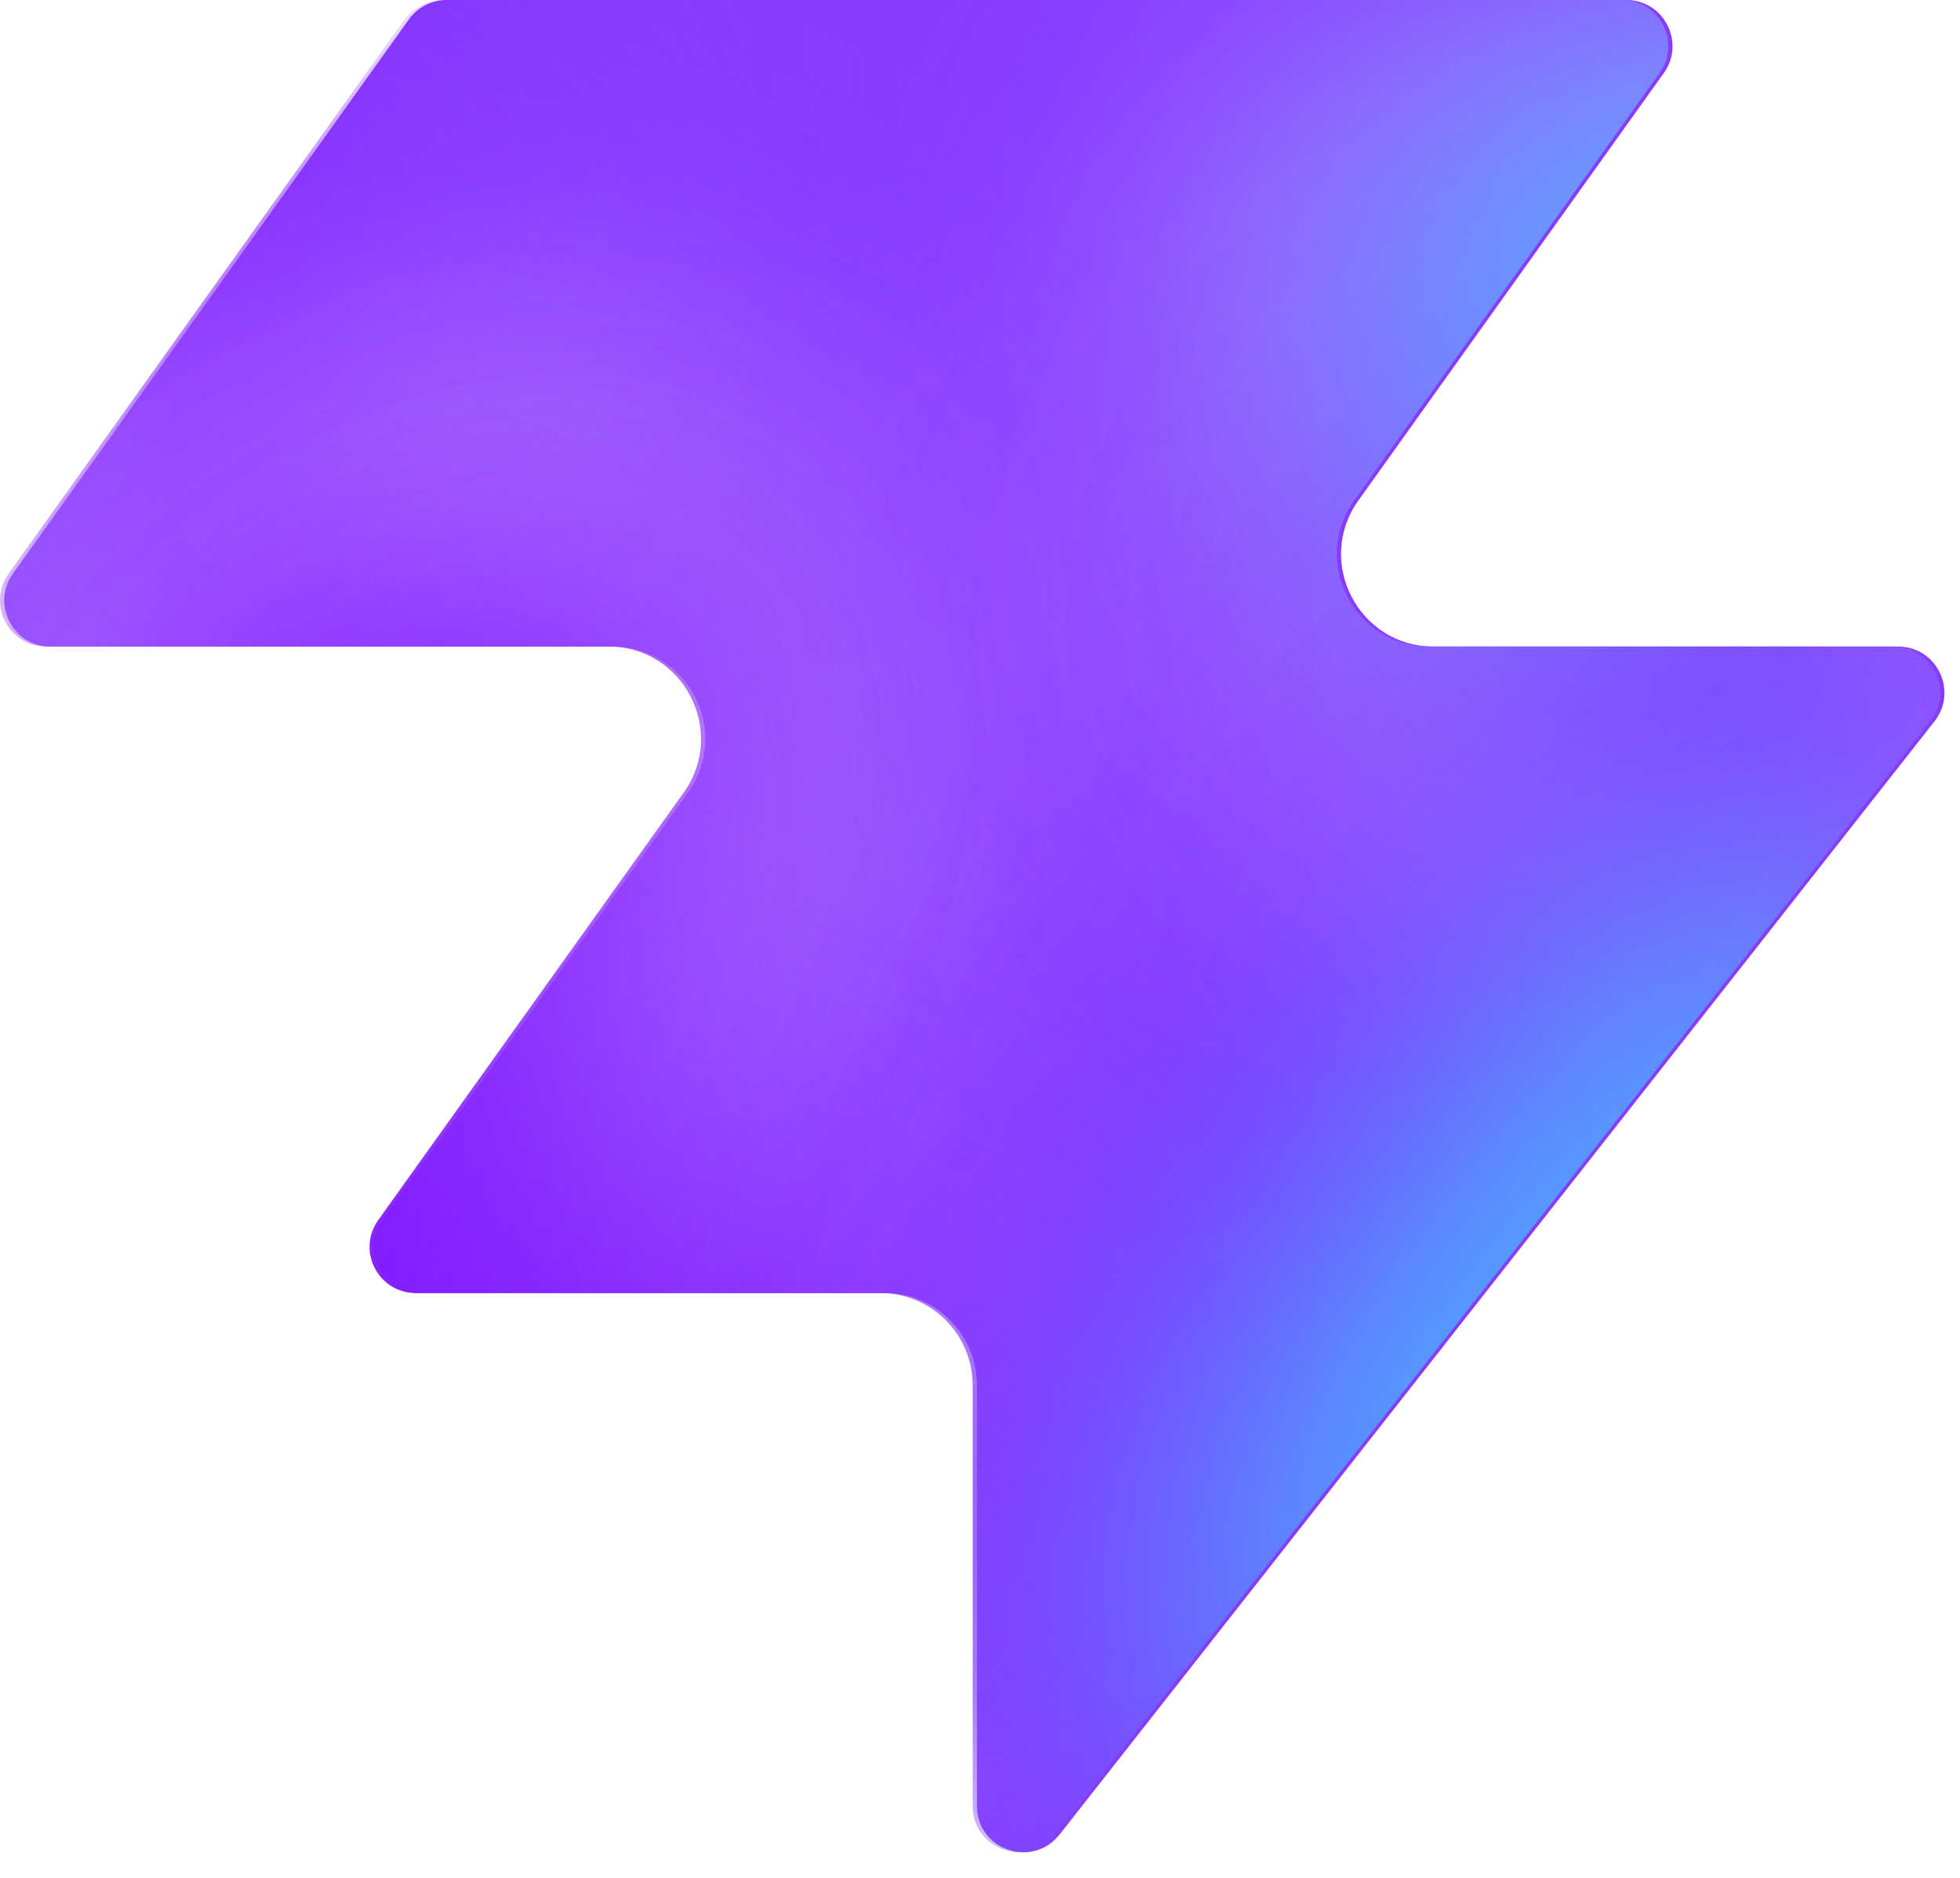
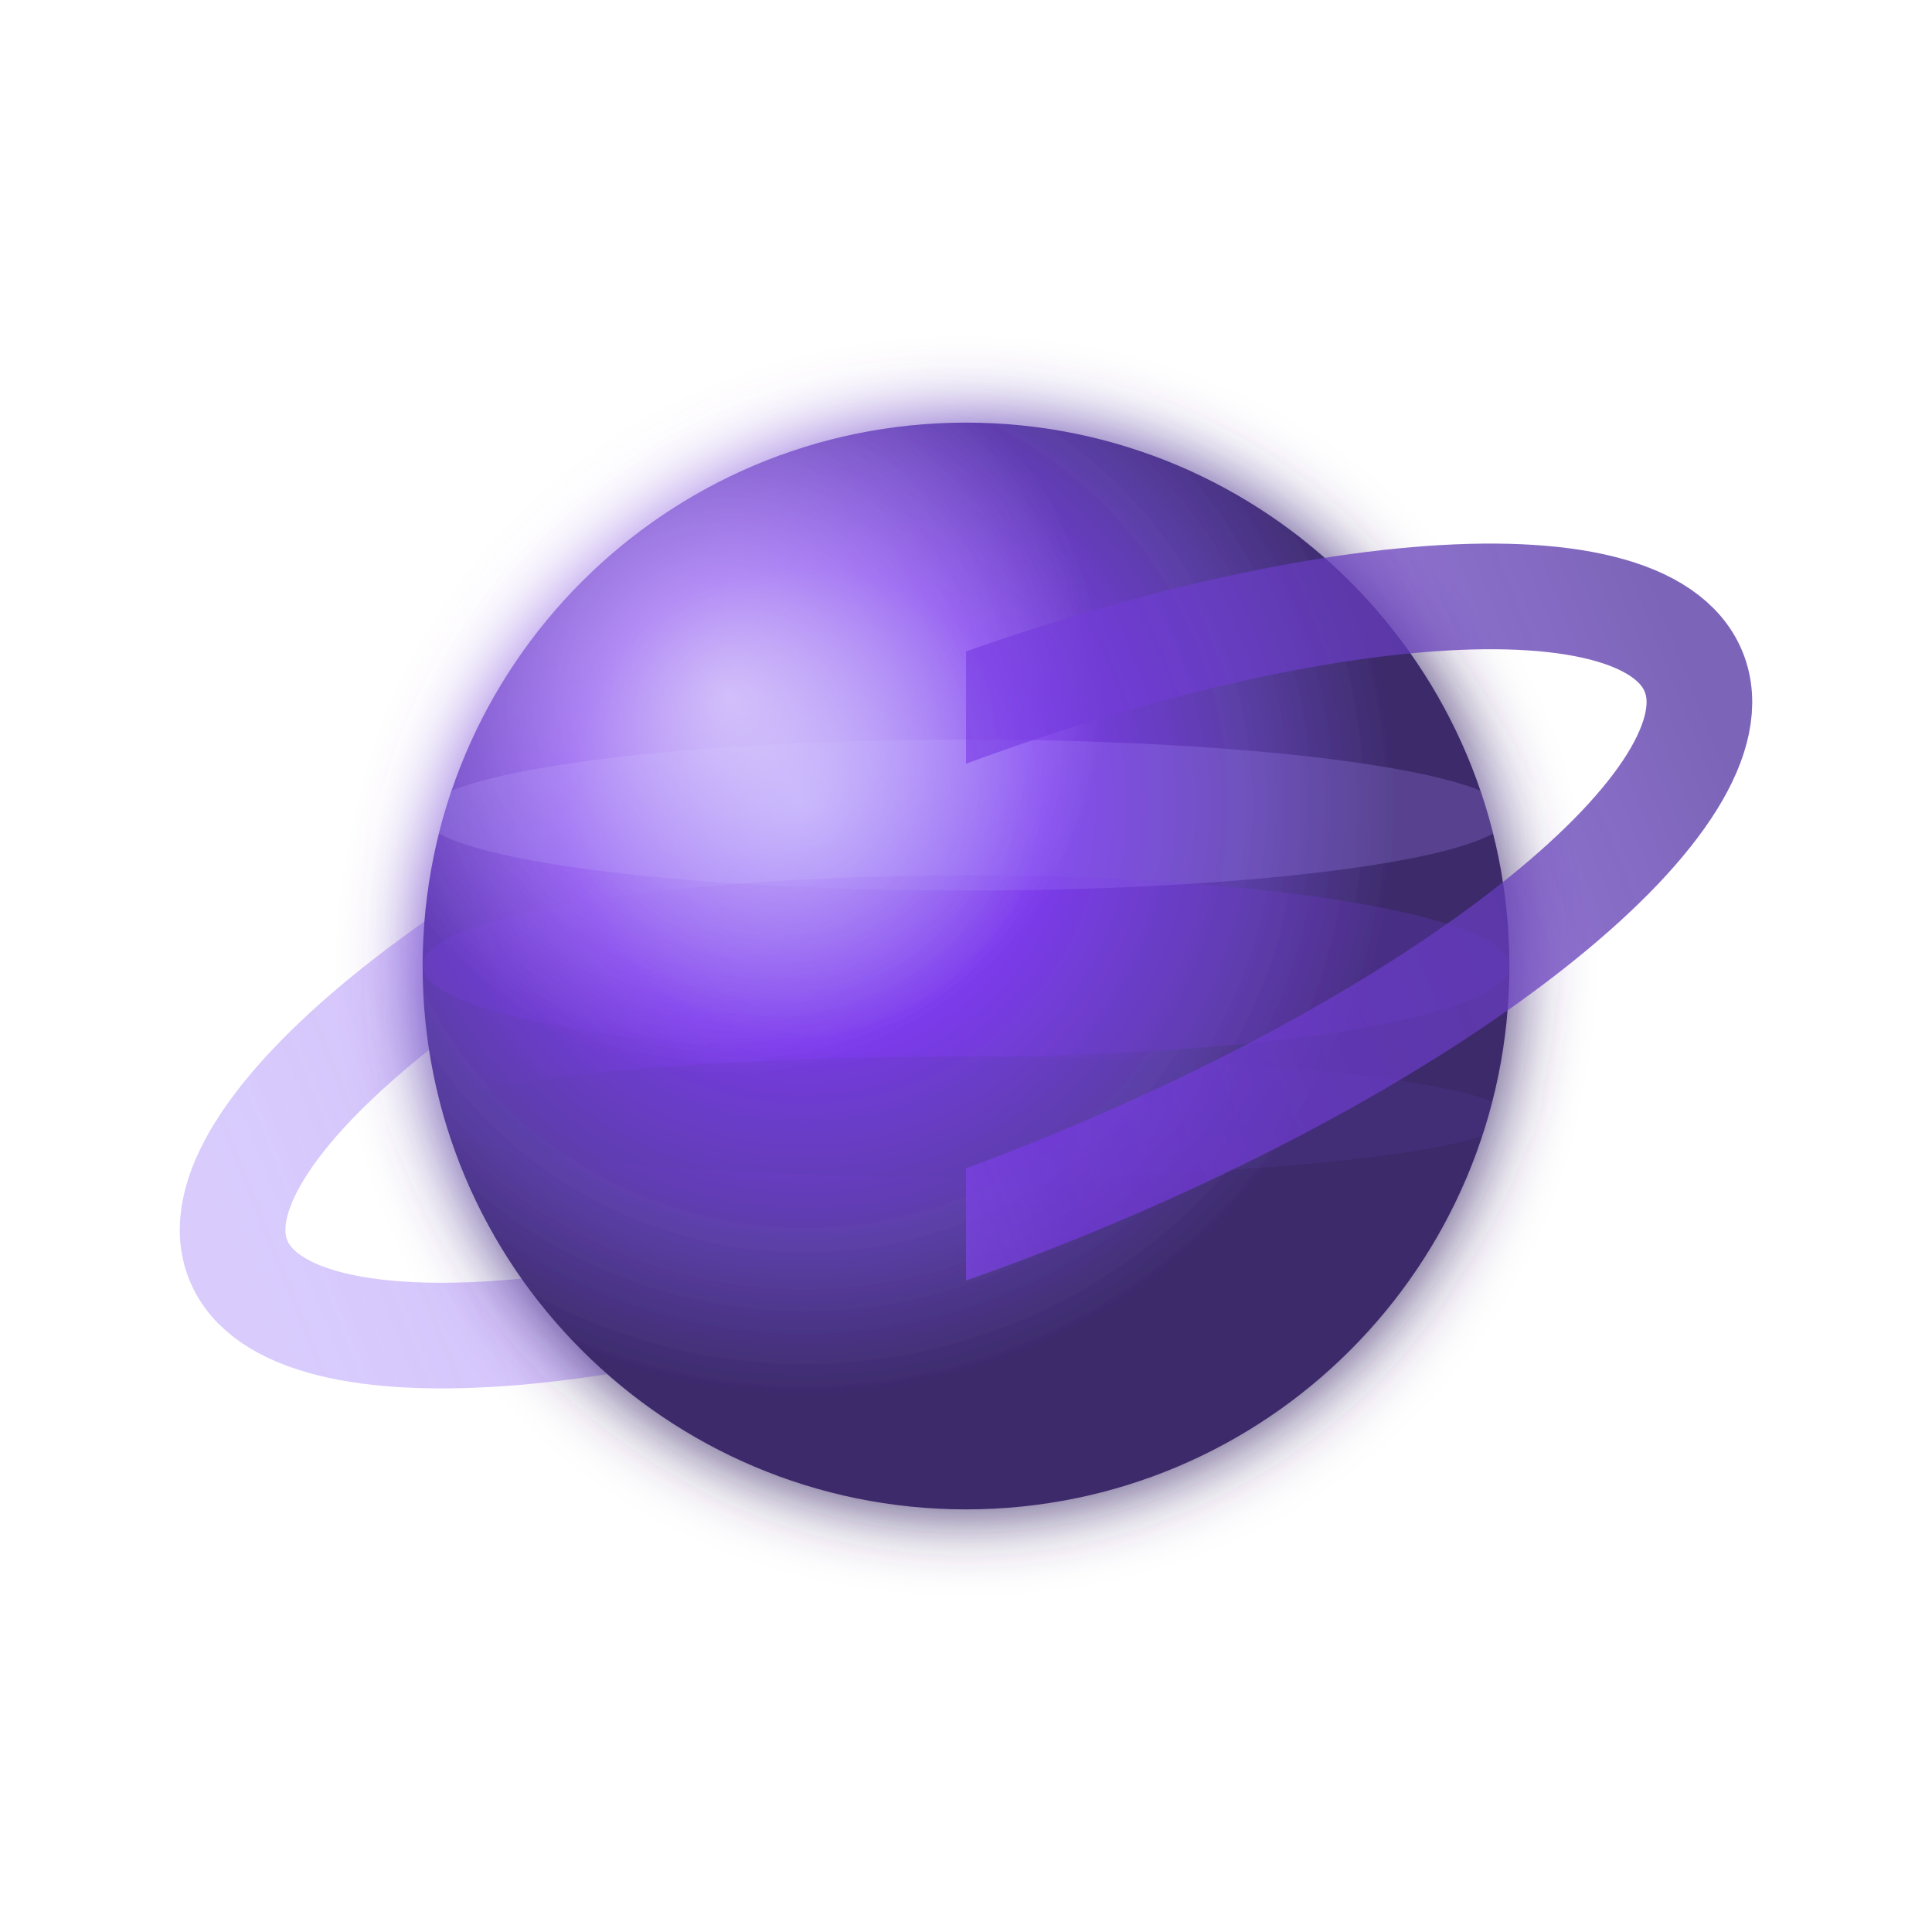
- <svg xmlns="http://www.w3.org/2000/svg" width="48" height="46" fill="none" viewBox="0 0 48 46">
-   <path fill="#863bff" d="M25.946 44.938c-.664.845-2.021.375-2.021-.698V33.937a2.26 2.26 0 0 0-2.262-2.262H10.287c-.92 0-1.456-1.04-.92-1.788l7.48-10.471c1.07-1.497 0-3.578-1.842-3.578H1.237c-.92 0-1.456-1.04-.92-1.788L10.013.474c.214-.297.556-.474.92-.474h28.894c.92 0 1.456 1.04.92 1.788l-7.48 10.471c-1.07 1.498 0 3.579 1.842 3.579h11.377c.943 0 1.473 1.088.89 1.83L25.947 44.94z" style="fill:#863bff;fill:color(display-p3 .525 .23 1);fill-opacity:1" />
-   <mask id="a" width="48" height="46" x="0" y="0" maskUnits="userSpaceOnUse" style="mask-type:alpha">
-     <path fill="#000" d="M25.842 44.938c-.664.844-2.021.375-2.021-.698V33.937a2.26 2.26 0 0 0-2.262-2.262H10.183c-.92 0-1.456-1.04-.92-1.788l7.48-10.471c1.07-1.498 0-3.579-1.842-3.579H1.133c-.92 0-1.456-1.04-.92-1.787L9.91.473c.214-.297.556-.474.92-.474h28.894c.92 0 1.456 1.04.92 1.788l-7.48 10.471c-1.07 1.498 0 3.578 1.842 3.578h11.377c.943 0 1.473 1.088.89 1.832L25.843 44.94z" style="fill:#000;fill-opacity:1" />
-   </mask>
-   <g mask="url(#a)">
-     <g filter="url(#b)">
-       <ellipse cx="5.508" cy="14.704" fill="#ede6ff" rx="5.508" ry="14.704" style="fill:#ede6ff;fill:color(display-p3 .927 .903 1);fill-opacity:1" transform="matrix(.00324 1 1 -.00324 -4.47 31.516)" />
-     </g>
-     <g filter="url(#c)">
-       <ellipse cx="10.399" cy="29.851" fill="#ede6ff" rx="10.399" ry="29.851" style="fill:#ede6ff;fill:color(display-p3 .927 .903 1);fill-opacity:1" transform="matrix(.00324 1 1 -.00324 -39.328 7.883)" />
-     </g>
-     <g filter="url(#d)">
-       <ellipse cx="5.508" cy="30.487" fill="#7e14ff" rx="5.508" ry="30.487" style="fill:#7e14ff;fill:color(display-p3 .492 .077 1);fill-opacity:1" transform="rotate(89.814 -25.913 -14.639)scale(1 -1)" />
-     </g>
-     <g filter="url(#e)">
-       <ellipse cx="5.508" cy="30.599" fill="#7e14ff" rx="5.508" ry="30.599" style="fill:#7e14ff;fill:color(display-p3 .492 .077 1);fill-opacity:1" transform="rotate(89.814 -32.644 -3.334)scale(1 -1)" />
-     </g>
-     <g filter="url(#f)">
-       <ellipse cx="5.508" cy="30.599" fill="#7e14ff" rx="5.508" ry="30.599" style="fill:#7e14ff;fill:color(display-p3 .492 .077 1);fill-opacity:1" transform="matrix(.00324 1 1 -.00324 -34.34 30.47)" />
-     </g>
-     <g filter="url(#g)">
-       <ellipse cx="14.072" cy="22.078" fill="#ede6ff" rx="14.072" ry="22.078" style="fill:#ede6ff;fill:color(display-p3 .927 .903 1);fill-opacity:1" transform="rotate(93.35 24.506 48.493)scale(-1 1)" />
-     </g>
-     <g filter="url(#h)">
-       <ellipse cx="3.47" cy="21.501" fill="#7e14ff" rx="3.47" ry="21.501" style="fill:#7e14ff;fill:color(display-p3 .492 .077 1);fill-opacity:1" transform="rotate(89.009 28.708 47.59)scale(-1 1)" />
-     </g>
-     <g filter="url(#i)">
-       <ellipse cx="3.47" cy="21.501" fill="#7e14ff" rx="3.47" ry="21.501" style="fill:#7e14ff;fill:color(display-p3 .492 .077 1);fill-opacity:1" transform="rotate(89.009 28.708 47.59)scale(-1 1)" />
-     </g>
-     <g filter="url(#j)">
-       <ellipse cx=".387" cy="8.972" fill="#7e14ff" rx="4.407" ry="29.108" style="fill:#7e14ff;fill:color(display-p3 .492 .077 1);fill-opacity:1" transform="rotate(39.51 .387 8.972)" />
-     </g>
-     <g filter="url(#k)">
-       <ellipse cx="47.523" cy="-6.092" fill="#7e14ff" rx="4.407" ry="29.108" style="fill:#7e14ff;fill:color(display-p3 .492 .077 1);fill-opacity:1" transform="rotate(37.892 47.523 -6.092)" />
-     </g>
-     <g filter="url(#l)">
-       <ellipse cx="41.412" cy="6.333" fill="#47bfff" rx="5.971" ry="9.665" style="fill:#47bfff;fill:color(display-p3 .28 .748 1);fill-opacity:1" transform="rotate(37.892 41.412 6.333)" />
-     </g>
-     <g filter="url(#m)">
-       <ellipse cx="-1.879" cy="38.332" fill="#7e14ff" rx="4.407" ry="29.108" style="fill:#7e14ff;fill:color(display-p3 .492 .077 1);fill-opacity:1" transform="rotate(37.892 -1.88 38.332)" />
-     </g>
-     <g filter="url(#n)">
-       <ellipse cx="-1.879" cy="38.332" fill="#7e14ff" rx="4.407" ry="29.108" style="fill:#7e14ff;fill:color(display-p3 .492 .077 1);fill-opacity:1" transform="rotate(37.892 -1.88 38.332)" />
-     </g>
-     <g filter="url(#o)">
-       <ellipse cx="35.651" cy="29.907" fill="#7e14ff" rx="4.407" ry="29.108" style="fill:#7e14ff;fill:color(display-p3 .492 .077 1);fill-opacity:1" transform="rotate(37.892 35.651 29.907)" />
-     </g>
-     <g filter="url(#p)">
-       <ellipse cx="38.418" cy="32.4" fill="#47bfff" rx="5.971" ry="15.297" style="fill:#47bfff;fill:color(display-p3 .28 .748 1);fill-opacity:1" transform="rotate(37.892 38.418 32.4)" />
-     </g>
-   </g>
+ <svg xmlns="http://www.w3.org/2000/svg" viewBox="0 0 64 64" width="64" height="64">
  <defs>
-     <filter id="b" width="60.045" height="41.654" x="-19.77" y="16.149" color-interpolation-filters="sRGB" filterUnits="userSpaceOnUse">
-       <feFlood flood-opacity="0" result="BackgroundImageFix" />
-       <feBlend in="SourceGraphic" in2="BackgroundImageFix" result="shape" />
-       <feGaussianBlur result="effect1_foregroundBlur_2002_17158" stdDeviation="7.659" />
-     </filter>
-     <filter id="c" width="90.34" height="51.437" x="-54.613" y="-7.533" color-interpolation-filters="sRGB" filterUnits="userSpaceOnUse">
-       <feFlood flood-opacity="0" result="BackgroundImageFix" />
-       <feBlend in="SourceGraphic" in2="BackgroundImageFix" result="shape" />
-       <feGaussianBlur result="effect1_foregroundBlur_2002_17158" stdDeviation="7.659" />
-     </filter>
-     <filter id="d" width="79.355" height="29.4" x="-49.64" y="2.03" color-interpolation-filters="sRGB" filterUnits="userSpaceOnUse">
-       <feFlood flood-opacity="0" result="BackgroundImageFix" />
-       <feBlend in="SourceGraphic" in2="BackgroundImageFix" result="shape" />
-       <feGaussianBlur result="effect1_foregroundBlur_2002_17158" stdDeviation="4.596" />
-     </filter>
-     <filter id="e" width="79.579" height="29.4" x="-45.045" y="20.029" color-interpolation-filters="sRGB" filterUnits="userSpaceOnUse">
-       <feFlood flood-opacity="0" result="BackgroundImageFix" />
-       <feBlend in="SourceGraphic" in2="BackgroundImageFix" result="shape" />
-       <feGaussianBlur result="effect1_foregroundBlur_2002_17158" stdDeviation="4.596" />
-     </filter>
-     <filter id="f" width="79.579" height="29.4" x="-43.513" y="21.178" color-interpolation-filters="sRGB" filterUnits="userSpaceOnUse">
-       <feFlood flood-opacity="0" result="BackgroundImageFix" />
-       <feBlend in="SourceGraphic" in2="BackgroundImageFix" result="shape" />
-       <feGaussianBlur result="effect1_foregroundBlur_2002_17158" stdDeviation="4.596" />
-     </filter>
-     <filter id="g" width="74.749" height="58.852" x="15.756" y="-17.901" color-interpolation-filters="sRGB" filterUnits="userSpaceOnUse">
-       <feFlood flood-opacity="0" result="BackgroundImageFix" />
-       <feBlend in="SourceGraphic" in2="BackgroundImageFix" result="shape" />
-       <feGaussianBlur result="effect1_foregroundBlur_2002_17158" stdDeviation="7.659" />
-     </filter>
-     <filter id="h" width="61.377" height="25.362" x="23.548" y="2.284" color-interpolation-filters="sRGB" filterUnits="userSpaceOnUse">
-       <feFlood flood-opacity="0" result="BackgroundImageFix" />
-       <feBlend in="SourceGraphic" in2="BackgroundImageFix" result="shape" />
-       <feGaussianBlur result="effect1_foregroundBlur_2002_17158" stdDeviation="4.596" />
-     </filter>
-     <filter id="i" width="61.377" height="25.362" x="23.548" y="2.284" color-interpolation-filters="sRGB" filterUnits="userSpaceOnUse">
-       <feFlood flood-opacity="0" result="BackgroundImageFix" />
-       <feBlend in="SourceGraphic" in2="BackgroundImageFix" result="shape" />
-       <feGaussianBlur result="effect1_foregroundBlur_2002_17158" stdDeviation="4.596" />
-     </filter>
-     <filter id="j" width="56.045" height="63.649" x="-27.636" y="-22.853" color-interpolation-filters="sRGB" filterUnits="userSpaceOnUse">
-       <feFlood flood-opacity="0" result="BackgroundImageFix" />
-       <feBlend in="SourceGraphic" in2="BackgroundImageFix" result="shape" />
-       <feGaussianBlur result="effect1_foregroundBlur_2002_17158" stdDeviation="4.596" />
-     </filter>
-     <filter id="k" width="54.814" height="64.646" x="20.116" y="-38.415" color-interpolation-filters="sRGB" filterUnits="userSpaceOnUse">
-       <feFlood flood-opacity="0" result="BackgroundImageFix" />
-       <feBlend in="SourceGraphic" in2="BackgroundImageFix" result="shape" />
-       <feGaussianBlur result="effect1_foregroundBlur_2002_17158" stdDeviation="4.596" />
-     </filter>
-     <filter id="l" width="33.541" height="35.313" x="24.641" y="-11.323" color-interpolation-filters="sRGB" filterUnits="userSpaceOnUse">
-       <feFlood flood-opacity="0" result="BackgroundImageFix" />
-       <feBlend in="SourceGraphic" in2="BackgroundImageFix" result="shape" />
-       <feGaussianBlur result="effect1_foregroundBlur_2002_17158" stdDeviation="4.596" />
-     </filter>
-     <filter id="m" width="54.814" height="64.646" x="-29.286" y="6.009" color-interpolation-filters="sRGB" filterUnits="userSpaceOnUse">
-       <feFlood flood-opacity="0" result="BackgroundImageFix" />
-       <feBlend in="SourceGraphic" in2="BackgroundImageFix" result="shape" />
-       <feGaussianBlur result="effect1_foregroundBlur_2002_17158" stdDeviation="4.596" />
-     </filter>
-     <filter id="n" width="54.814" height="64.646" x="-29.286" y="6.009" color-interpolation-filters="sRGB" filterUnits="userSpaceOnUse">
-       <feFlood flood-opacity="0" result="BackgroundImageFix" />
-       <feBlend in="SourceGraphic" in2="BackgroundImageFix" result="shape" />
-       <feGaussianBlur result="effect1_foregroundBlur_2002_17158" stdDeviation="4.596" />
-     </filter>
-     <filter id="o" width="54.814" height="64.646" x="8.244" y="-2.416" color-interpolation-filters="sRGB" filterUnits="userSpaceOnUse">
-       <feFlood flood-opacity="0" result="BackgroundImageFix" />
-       <feBlend in="SourceGraphic" in2="BackgroundImageFix" result="shape" />
-       <feGaussianBlur result="effect1_foregroundBlur_2002_17158" stdDeviation="4.596" />
-     </filter>
-     <filter id="p" width="39.409" height="43.623" x="18.713" y="10.588" color-interpolation-filters="sRGB" filterUnits="userSpaceOnUse">
-       <feFlood flood-opacity="0" result="BackgroundImageFix" />
-       <feBlend in="SourceGraphic" in2="BackgroundImageFix" result="shape" />
-       <feGaussianBlur result="effect1_foregroundBlur_2002_17158" stdDeviation="4.596" />
+     <radialGradient id="planet-grad" cx="35%" cy="35%" r="55%">
+       <stop offset="0%" stop-color="#A78BFA" />
+       <stop offset="40%" stop-color="#7C3AED" />
+       <stop offset="75%" stop-color="#5B3FA6" />
+       <stop offset="100%" stop-color="#3D2B6B" />
+     </radialGradient>
+     <radialGradient id="shine" cx="28%" cy="25%" r="35%">
+       <stop offset="0%" stop-color="#fff" stop-opacity="0.6" />
+       <stop offset="100%" stop-color="#fff" stop-opacity="0" />
+     </radialGradient>
+     <linearGradient id="ring-grad" x1="0%" y1="0%" x2="100%" y2="0%">
+       <stop offset="0%" stop-color="#A78BFA" stop-opacity="0.8" />
+       <stop offset="50%" stop-color="#7C3AED" stop-opacity="0.6" />
+       <stop offset="100%" stop-color="#5B3FA6" stop-opacity="0.8" />
+     </linearGradient>
+     <clipPath id="ring-back">
+       <rect x="0" y="0" width="32" height="64" />
+     </clipPath>
+     <clipPath id="ring-front">
+       <rect x="32" y="0" width="32" height="64" />
+     </clipPath>
+     <clipPath id="planet-clip">
+       <circle cx="32" cy="32" r="18" />
+     </clipPath>
+     <filter id="planet-glow">
+       <feGaussianBlur stdDeviation="1.2" result="coloredBlur" />
+       <feMerge>
+         <feMergeNode in="coloredBlur" />
+         <feMergeNode in="SourceGraphic" />
+       </feMerge>
    </filter>
  </defs>
+   <g clip-path="url(#ring-back)" opacity="0.55">
+     <ellipse cx="32" cy="32" rx="26" ry="8" fill="none" stroke="url(#ring-grad)" stroke-width="3.5" transform="rotate(-22 32 32)" />
+   </g>
+   <g filter="url(#planet-glow)">
+     <circle cx="32" cy="32" r="18" fill="url(#planet-grad)" />
+     <g clip-path="url(#planet-clip)">
+       <ellipse cx="32" cy="27" rx="18" ry="2.5" fill="#A78BFA" opacity="0.25" />
+       <ellipse cx="32" cy="32" rx="18" ry="3" fill="#7C3AED" opacity="0.2" />
+       <ellipse cx="32" cy="37" rx="18" ry="2" fill="#5B3FA6" opacity="0.18" />
+     </g>
+     <circle cx="32" cy="32" r="18" fill="url(#shine)" />
+   </g>
+   <g clip-path="url(#ring-front)">
+     <ellipse cx="32" cy="32" rx="26" ry="8" fill="none" stroke="url(#ring-grad)" stroke-width="3.5" transform="rotate(-22 32 32)" />
+   </g>
</svg>
